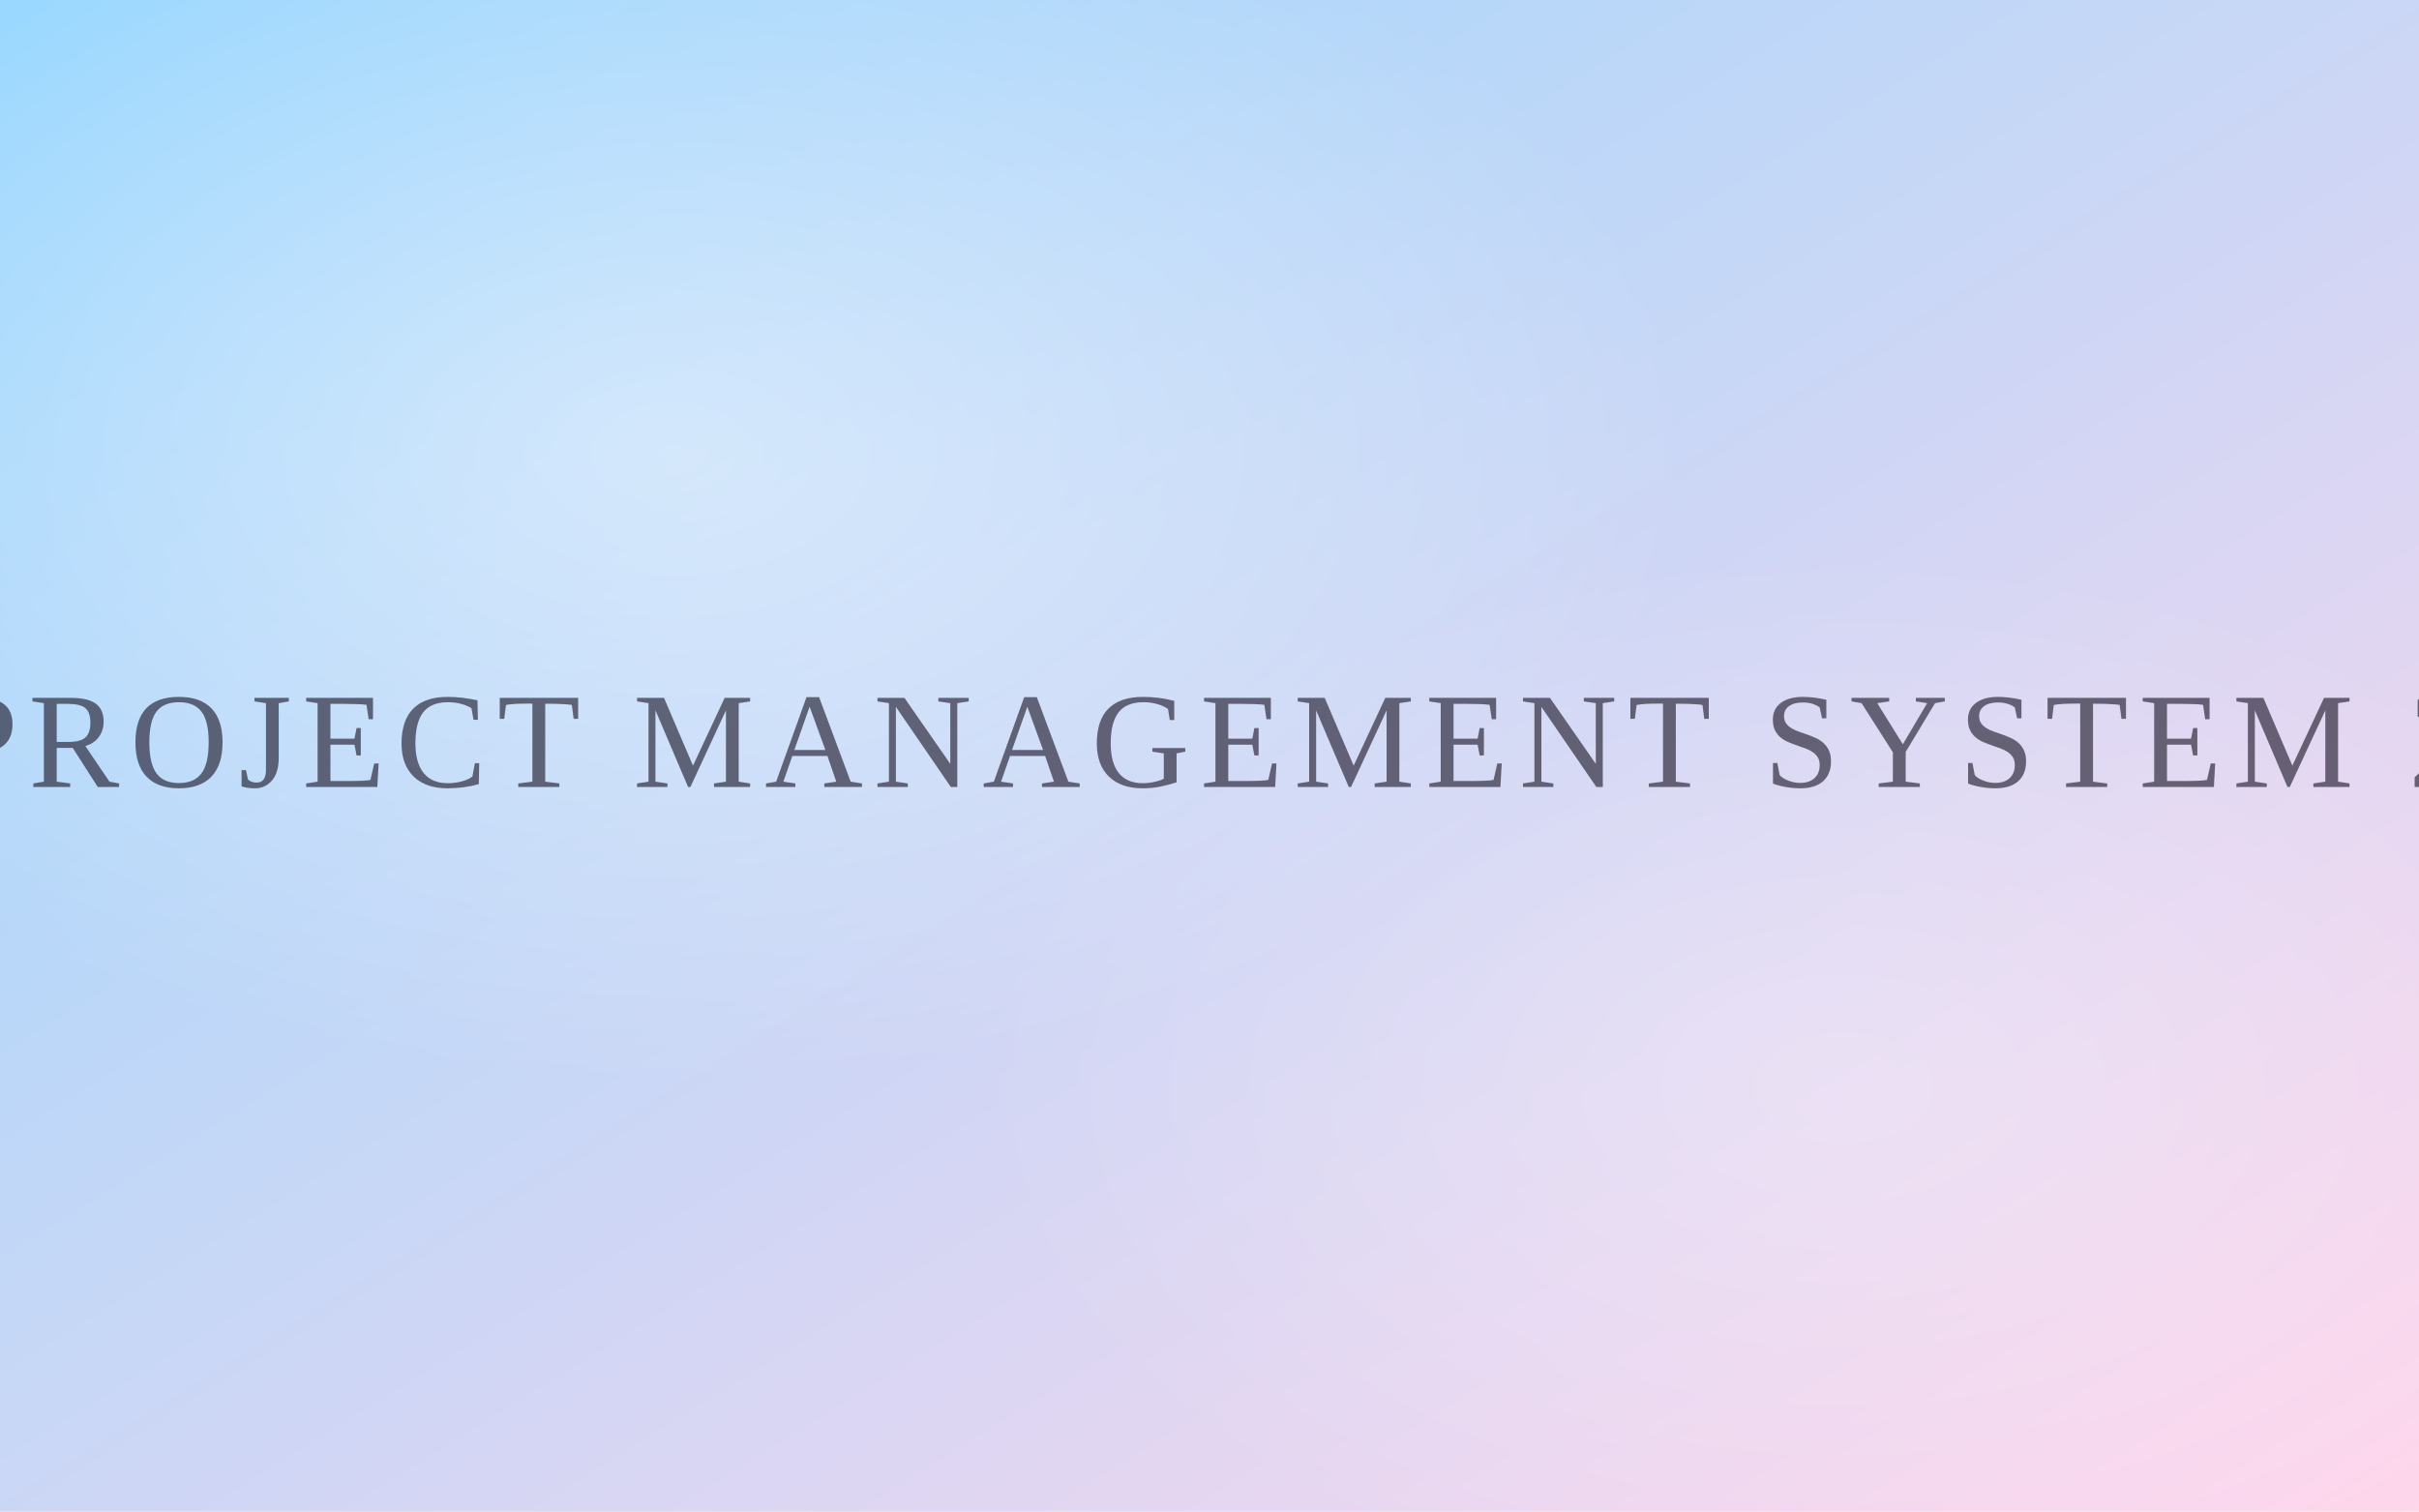
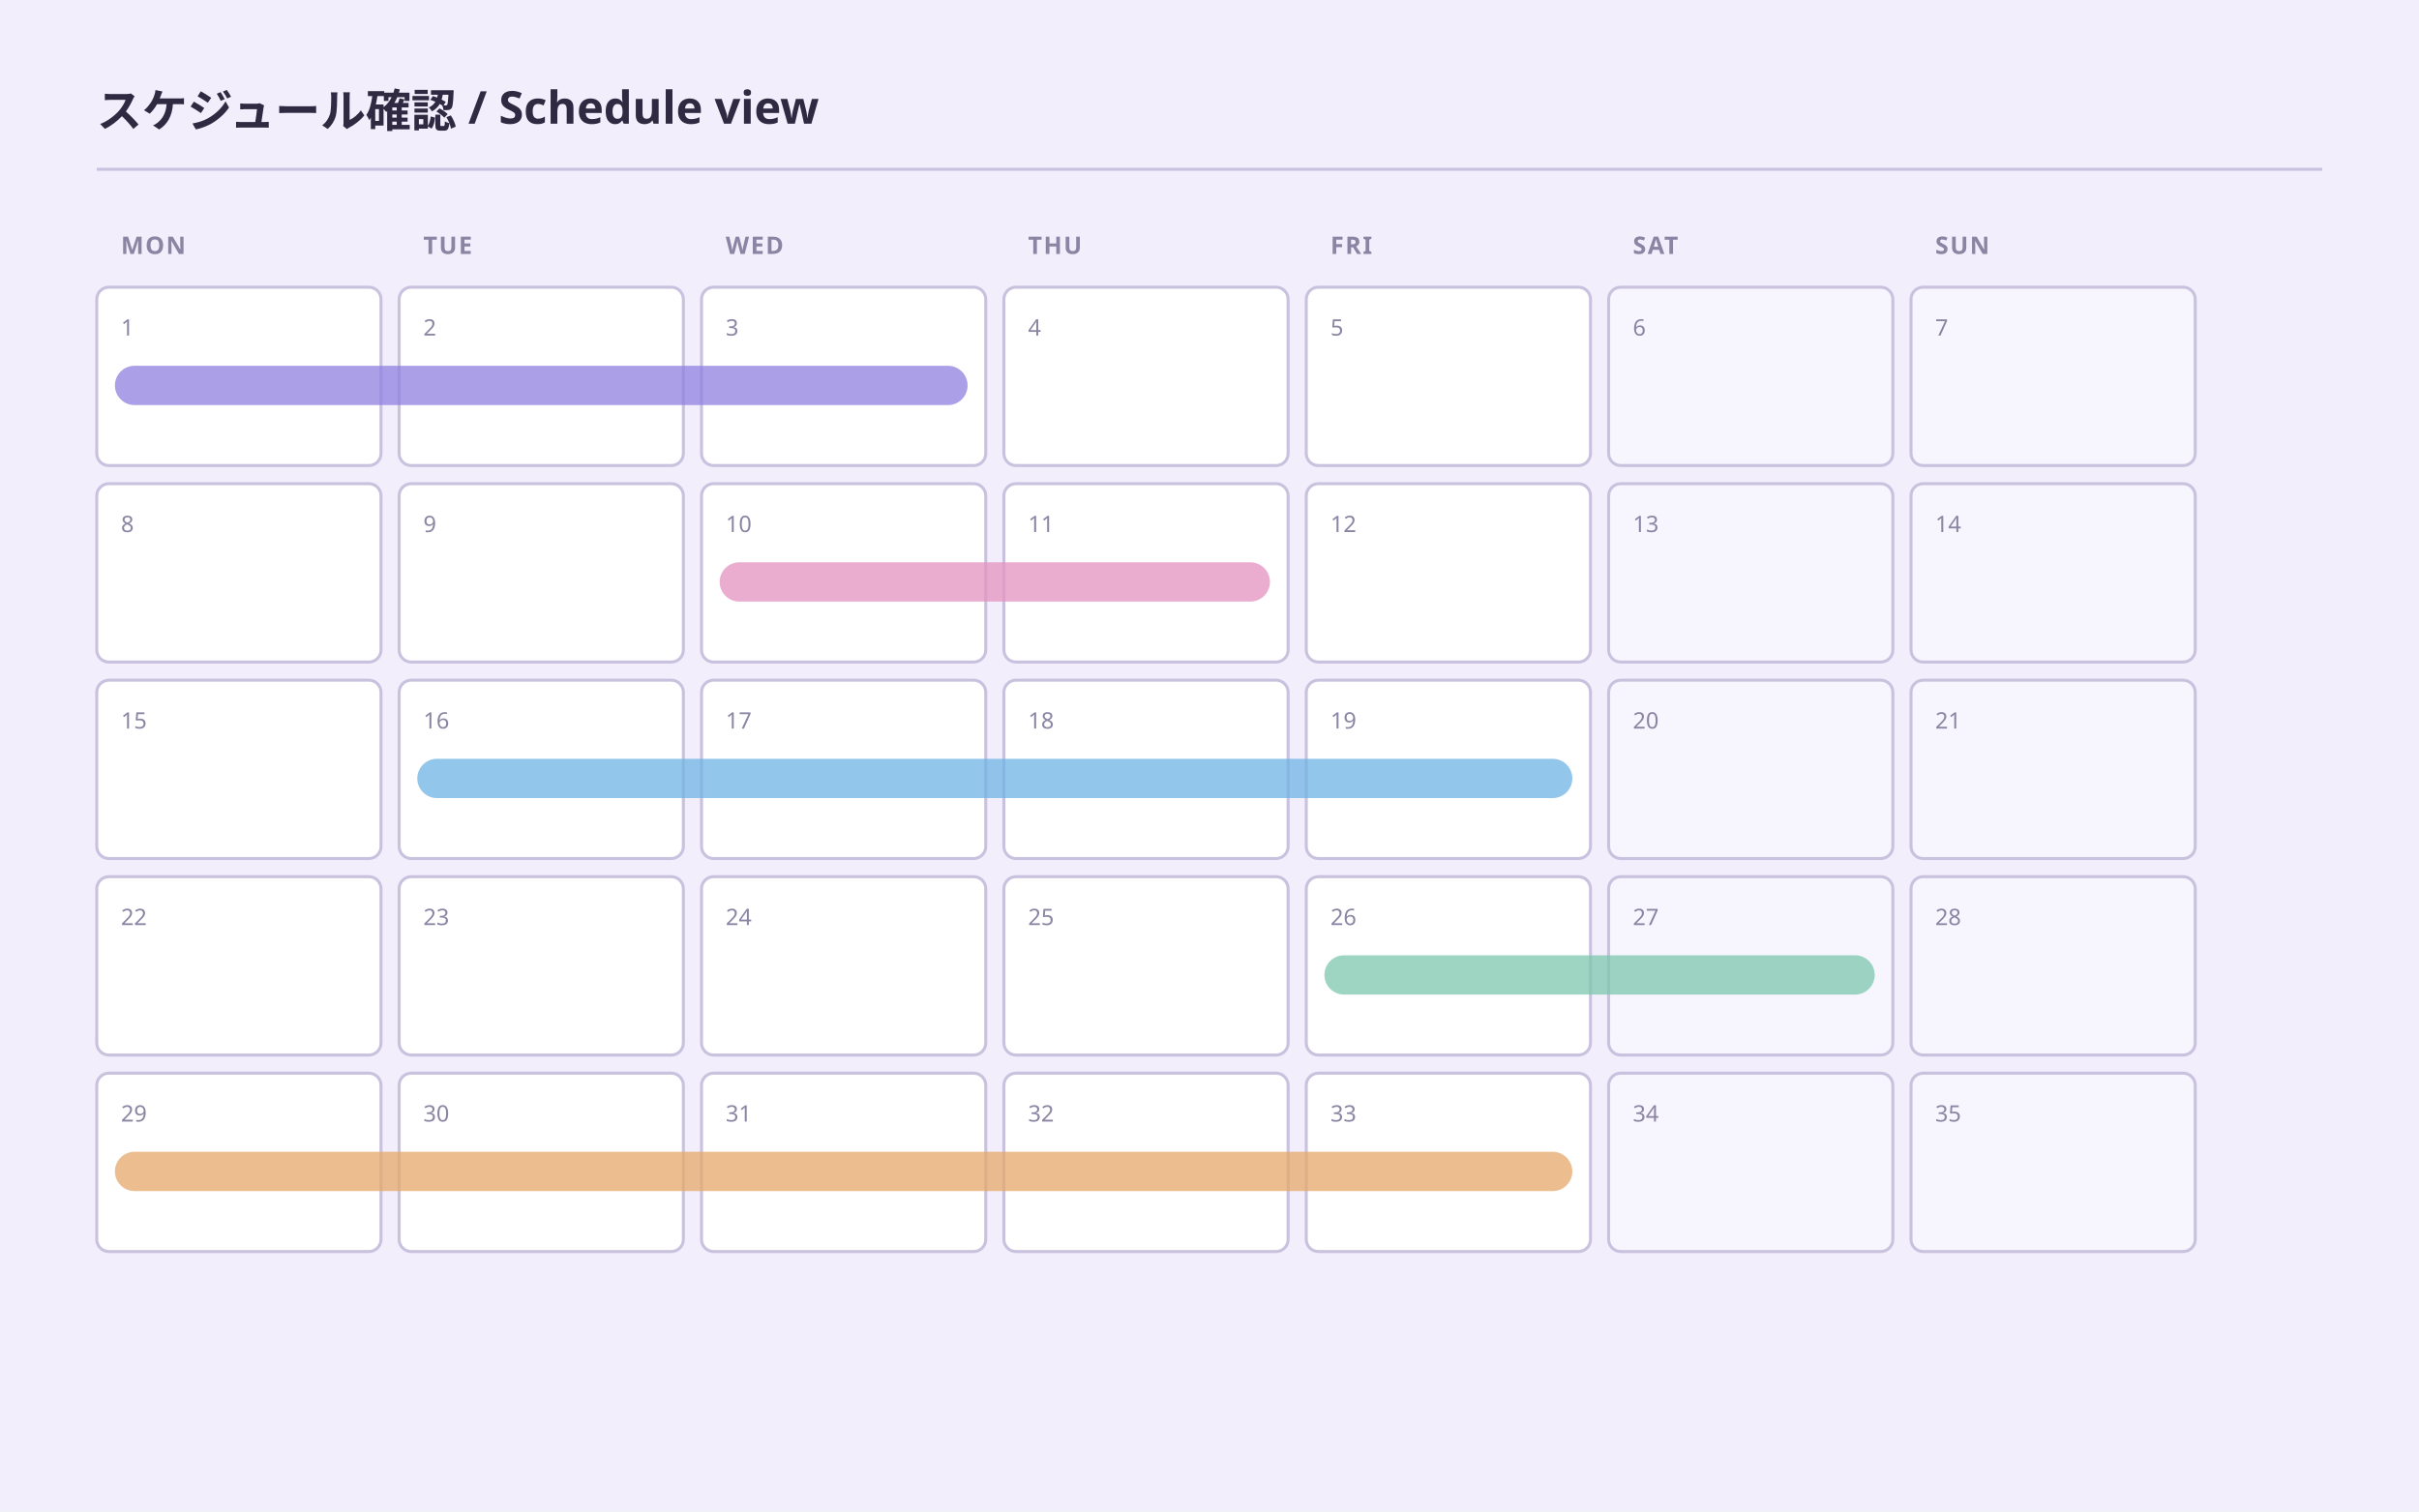
- <svg xmlns="http://www.w3.org/2000/svg" viewBox="0 0 1600 1000" width="1600" height="1000" role="img" aria-label="PROJECT MANAGEMENT SYSTEM 2">
+ <svg xmlns="http://www.w3.org/2000/svg" viewBox="0 0 1600 1000" width="1600" height="1000" role="img" aria-label="スケジュール確認 / Schedule view">
  <defs>
-     <linearGradient id="g" x1="0" y1="0" x2="1" y2="1">
-       <stop offset="0%" stop-color="#97d7ff" />
-       <stop offset="100%" stop-color="#ffd6ec" />
-     </linearGradient>
-     <radialGradient id="h1" cx="28%" cy="30%" r="42%">
-       <stop offset="0%" stop-color="#ffffff" stop-opacity="0.42" />
-       <stop offset="100%" stop-color="#ffffff" stop-opacity="0" />
-     </radialGradient>
-     <radialGradient id="h2" cx="76%" cy="72%" r="36%">
-       <stop offset="0%" stop-color="#ffffff" stop-opacity="0.26" />
-       <stop offset="100%" stop-color="#ffffff" stop-opacity="0" />
-     </radialGradient>
+     <marker id="tip" viewBox="0 0 10 10" refX="9" refY="5" markerWidth="7" markerHeight="7" orient="auto">
+       <path d="M0 0 L10 5 L0 10 z" fill="#8b84a3" />
+     </marker>
  </defs>
-   <rect width="1600" height="1000" fill="url(#g)" />
-   <rect width="1600" height="1000" fill="url(#h1)" />
-   <rect width="1600" height="1000" fill="url(#h2)" />
-   <text x="50%" y="50%" dominant-baseline="middle" text-anchor="middle" font-family="Georgia, 'Times New Roman', serif" font-size="90" fill="#1a1526" opacity="0.62" letter-spacing="7">PROJECT MANAGEMENT SYSTEM 2</text>
+   <rect width="1600" height="1000" fill="#f2eefb" />
+   <text x="64" y="84" fill="#2f2941" font-family="'Segoe UI',system-ui,sans-serif" font-size="30" font-weight="600" text-anchor="start" letter-spacing="0">スケジュール確認 / Schedule view</text>
+   <line x1="64" y1="112" x2="1536" y2="112" stroke="#c9c2df" stroke-width="2" />
+   <text x="80" y="168" fill="#8b84a3" font-family="'Segoe UI',system-ui,sans-serif" font-size="16" font-weight="600" text-anchor="start" letter-spacing="1">MON</text>
+   <text x="280" y="168" fill="#8b84a3" font-family="'Segoe UI',system-ui,sans-serif" font-size="16" font-weight="600" text-anchor="start" letter-spacing="1">TUE</text>
+   <text x="480" y="168" fill="#8b84a3" font-family="'Segoe UI',system-ui,sans-serif" font-size="16" font-weight="600" text-anchor="start" letter-spacing="1">WED</text>
+   <text x="680" y="168" fill="#8b84a3" font-family="'Segoe UI',system-ui,sans-serif" font-size="16" font-weight="600" text-anchor="start" letter-spacing="1">THU</text>
+   <text x="880" y="168" fill="#8b84a3" font-family="'Segoe UI',system-ui,sans-serif" font-size="16" font-weight="600" text-anchor="start" letter-spacing="1">FRI</text>
+   <text x="1080" y="168" fill="#8b84a3" font-family="'Segoe UI',system-ui,sans-serif" font-size="16" font-weight="600" text-anchor="start" letter-spacing="1">SAT</text>
+   <text x="1280" y="168" fill="#8b84a3" font-family="'Segoe UI',system-ui,sans-serif" font-size="16" font-weight="600" text-anchor="start" letter-spacing="1">SUN</text>
+   <rect x="64" y="190" width="188" height="118" rx="8" fill="#ffffff" stroke="#c9c2df" stroke-width="2" />
+   <text x="80" y="222" fill="#8b84a3" font-family="'Segoe UI',system-ui,sans-serif" font-size="15" font-weight="400" text-anchor="start" letter-spacing="0">1</text>
+   <rect x="264" y="190" width="188" height="118" rx="8" fill="#ffffff" stroke="#c9c2df" stroke-width="2" />
+   <text x="280" y="222" fill="#8b84a3" font-family="'Segoe UI',system-ui,sans-serif" font-size="15" font-weight="400" text-anchor="start" letter-spacing="0">2</text>
+   <rect x="464" y="190" width="188" height="118" rx="8" fill="#ffffff" stroke="#c9c2df" stroke-width="2" />
+   <text x="480" y="222" fill="#8b84a3" font-family="'Segoe UI',system-ui,sans-serif" font-size="15" font-weight="400" text-anchor="start" letter-spacing="0">3</text>
+   <rect x="664" y="190" width="188" height="118" rx="8" fill="#ffffff" stroke="#c9c2df" stroke-width="2" />
+   <text x="680" y="222" fill="#8b84a3" font-family="'Segoe UI',system-ui,sans-serif" font-size="15" font-weight="400" text-anchor="start" letter-spacing="0">4</text>
+   <rect x="864" y="190" width="188" height="118" rx="8" fill="#ffffff" stroke="#c9c2df" stroke-width="2" />
+   <text x="880" y="222" fill="#8b84a3" font-family="'Segoe UI',system-ui,sans-serif" font-size="15" font-weight="400" text-anchor="start" letter-spacing="0">5</text>
+   <rect x="1064" y="190" width="188" height="118" rx="8" fill="rgba(255,255,255,.4)" stroke="#c9c2df" stroke-width="2" />
+   <text x="1080" y="222" fill="#8b84a3" font-family="'Segoe UI',system-ui,sans-serif" font-size="15" font-weight="400" text-anchor="start" letter-spacing="0">6</text>
+   <rect x="1264" y="190" width="188" height="118" rx="8" fill="rgba(255,255,255,.4)" stroke="#c9c2df" stroke-width="2" />
+   <text x="1280" y="222" fill="#8b84a3" font-family="'Segoe UI',system-ui,sans-serif" font-size="15" font-weight="400" text-anchor="start" letter-spacing="0">7</text>
+   <rect x="64" y="320" width="188" height="118" rx="8" fill="#ffffff" stroke="#c9c2df" stroke-width="2" />
+   <text x="80" y="352" fill="#8b84a3" font-family="'Segoe UI',system-ui,sans-serif" font-size="15" font-weight="400" text-anchor="start" letter-spacing="0">8</text>
+   <rect x="264" y="320" width="188" height="118" rx="8" fill="#ffffff" stroke="#c9c2df" stroke-width="2" />
+   <text x="280" y="352" fill="#8b84a3" font-family="'Segoe UI',system-ui,sans-serif" font-size="15" font-weight="400" text-anchor="start" letter-spacing="0">9</text>
+   <rect x="464" y="320" width="188" height="118" rx="8" fill="#ffffff" stroke="#c9c2df" stroke-width="2" />
+   <text x="480" y="352" fill="#8b84a3" font-family="'Segoe UI',system-ui,sans-serif" font-size="15" font-weight="400" text-anchor="start" letter-spacing="0">10</text>
+   <rect x="664" y="320" width="188" height="118" rx="8" fill="#ffffff" stroke="#c9c2df" stroke-width="2" />
+   <text x="680" y="352" fill="#8b84a3" font-family="'Segoe UI',system-ui,sans-serif" font-size="15" font-weight="400" text-anchor="start" letter-spacing="0">11</text>
+   <rect x="864" y="320" width="188" height="118" rx="8" fill="#ffffff" stroke="#c9c2df" stroke-width="2" />
+   <text x="880" y="352" fill="#8b84a3" font-family="'Segoe UI',system-ui,sans-serif" font-size="15" font-weight="400" text-anchor="start" letter-spacing="0">12</text>
+   <rect x="1064" y="320" width="188" height="118" rx="8" fill="rgba(255,255,255,.4)" stroke="#c9c2df" stroke-width="2" />
+   <text x="1080" y="352" fill="#8b84a3" font-family="'Segoe UI',system-ui,sans-serif" font-size="15" font-weight="400" text-anchor="start" letter-spacing="0">13</text>
+   <rect x="1264" y="320" width="188" height="118" rx="8" fill="rgba(255,255,255,.4)" stroke="#c9c2df" stroke-width="2" />
+   <text x="1280" y="352" fill="#8b84a3" font-family="'Segoe UI',system-ui,sans-serif" font-size="15" font-weight="400" text-anchor="start" letter-spacing="0">14</text>
+   <rect x="64" y="450" width="188" height="118" rx="8" fill="#ffffff" stroke="#c9c2df" stroke-width="2" />
+   <text x="80" y="482" fill="#8b84a3" font-family="'Segoe UI',system-ui,sans-serif" font-size="15" font-weight="400" text-anchor="start" letter-spacing="0">15</text>
+   <rect x="264" y="450" width="188" height="118" rx="8" fill="#ffffff" stroke="#c9c2df" stroke-width="2" />
+   <text x="280" y="482" fill="#8b84a3" font-family="'Segoe UI',system-ui,sans-serif" font-size="15" font-weight="400" text-anchor="start" letter-spacing="0">16</text>
+   <rect x="464" y="450" width="188" height="118" rx="8" fill="#ffffff" stroke="#c9c2df" stroke-width="2" />
+   <text x="480" y="482" fill="#8b84a3" font-family="'Segoe UI',system-ui,sans-serif" font-size="15" font-weight="400" text-anchor="start" letter-spacing="0">17</text>
+   <rect x="664" y="450" width="188" height="118" rx="8" fill="#ffffff" stroke="#c9c2df" stroke-width="2" />
+   <text x="680" y="482" fill="#8b84a3" font-family="'Segoe UI',system-ui,sans-serif" font-size="15" font-weight="400" text-anchor="start" letter-spacing="0">18</text>
+   <rect x="864" y="450" width="188" height="118" rx="8" fill="#ffffff" stroke="#c9c2df" stroke-width="2" />
+   <text x="880" y="482" fill="#8b84a3" font-family="'Segoe UI',system-ui,sans-serif" font-size="15" font-weight="400" text-anchor="start" letter-spacing="0">19</text>
+   <rect x="1064" y="450" width="188" height="118" rx="8" fill="rgba(255,255,255,.4)" stroke="#c9c2df" stroke-width="2" />
+   <text x="1080" y="482" fill="#8b84a3" font-family="'Segoe UI',system-ui,sans-serif" font-size="15" font-weight="400" text-anchor="start" letter-spacing="0">20</text>
+   <rect x="1264" y="450" width="188" height="118" rx="8" fill="rgba(255,255,255,.4)" stroke="#c9c2df" stroke-width="2" />
+   <text x="1280" y="482" fill="#8b84a3" font-family="'Segoe UI',system-ui,sans-serif" font-size="15" font-weight="400" text-anchor="start" letter-spacing="0">21</text>
+   <rect x="64" y="580" width="188" height="118" rx="8" fill="#ffffff" stroke="#c9c2df" stroke-width="2" />
+   <text x="80" y="612" fill="#8b84a3" font-family="'Segoe UI',system-ui,sans-serif" font-size="15" font-weight="400" text-anchor="start" letter-spacing="0">22</text>
+   <rect x="264" y="580" width="188" height="118" rx="8" fill="#ffffff" stroke="#c9c2df" stroke-width="2" />
+   <text x="280" y="612" fill="#8b84a3" font-family="'Segoe UI',system-ui,sans-serif" font-size="15" font-weight="400" text-anchor="start" letter-spacing="0">23</text>
+   <rect x="464" y="580" width="188" height="118" rx="8" fill="#ffffff" stroke="#c9c2df" stroke-width="2" />
+   <text x="480" y="612" fill="#8b84a3" font-family="'Segoe UI',system-ui,sans-serif" font-size="15" font-weight="400" text-anchor="start" letter-spacing="0">24</text>
+   <rect x="664" y="580" width="188" height="118" rx="8" fill="#ffffff" stroke="#c9c2df" stroke-width="2" />
+   <text x="680" y="612" fill="#8b84a3" font-family="'Segoe UI',system-ui,sans-serif" font-size="15" font-weight="400" text-anchor="start" letter-spacing="0">25</text>
+   <rect x="864" y="580" width="188" height="118" rx="8" fill="#ffffff" stroke="#c9c2df" stroke-width="2" />
+   <text x="880" y="612" fill="#8b84a3" font-family="'Segoe UI',system-ui,sans-serif" font-size="15" font-weight="400" text-anchor="start" letter-spacing="0">26</text>
+   <rect x="1064" y="580" width="188" height="118" rx="8" fill="rgba(255,255,255,.4)" stroke="#c9c2df" stroke-width="2" />
+   <text x="1080" y="612" fill="#8b84a3" font-family="'Segoe UI',system-ui,sans-serif" font-size="15" font-weight="400" text-anchor="start" letter-spacing="0">27</text>
+   <rect x="1264" y="580" width="188" height="118" rx="8" fill="rgba(255,255,255,.4)" stroke="#c9c2df" stroke-width="2" />
+   <text x="1280" y="612" fill="#8b84a3" font-family="'Segoe UI',system-ui,sans-serif" font-size="15" font-weight="400" text-anchor="start" letter-spacing="0">28</text>
+   <rect x="64" y="710" width="188" height="118" rx="8" fill="#ffffff" stroke="#c9c2df" stroke-width="2" />
+   <text x="80" y="742" fill="#8b84a3" font-family="'Segoe UI',system-ui,sans-serif" font-size="15" font-weight="400" text-anchor="start" letter-spacing="0">29</text>
+   <rect x="264" y="710" width="188" height="118" rx="8" fill="#ffffff" stroke="#c9c2df" stroke-width="2" />
+   <text x="280" y="742" fill="#8b84a3" font-family="'Segoe UI',system-ui,sans-serif" font-size="15" font-weight="400" text-anchor="start" letter-spacing="0">30</text>
+   <rect x="464" y="710" width="188" height="118" rx="8" fill="#ffffff" stroke="#c9c2df" stroke-width="2" />
+   <text x="480" y="742" fill="#8b84a3" font-family="'Segoe UI',system-ui,sans-serif" font-size="15" font-weight="400" text-anchor="start" letter-spacing="0">31</text>
+   <rect x="664" y="710" width="188" height="118" rx="8" fill="#ffffff" stroke="#c9c2df" stroke-width="2" />
+   <text x="680" y="742" fill="#8b84a3" font-family="'Segoe UI',system-ui,sans-serif" font-size="15" font-weight="400" text-anchor="start" letter-spacing="0">32</text>
+   <rect x="864" y="710" width="188" height="118" rx="8" fill="#ffffff" stroke="#c9c2df" stroke-width="2" />
+   <text x="880" y="742" fill="#8b84a3" font-family="'Segoe UI',system-ui,sans-serif" font-size="15" font-weight="400" text-anchor="start" letter-spacing="0">33</text>
+   <rect x="1064" y="710" width="188" height="118" rx="8" fill="rgba(255,255,255,.4)" stroke="#c9c2df" stroke-width="2" />
+   <text x="1080" y="742" fill="#8b84a3" font-family="'Segoe UI',system-ui,sans-serif" font-size="15" font-weight="400" text-anchor="start" letter-spacing="0">34</text>
+   <rect x="1264" y="710" width="188" height="118" rx="8" fill="rgba(255,255,255,.4)" stroke="#c9c2df" stroke-width="2" />
+   <text x="1280" y="742" fill="#8b84a3" font-family="'Segoe UI',system-ui,sans-serif" font-size="15" font-weight="400" text-anchor="start" letter-spacing="0">35</text>
+   <rect x="76" y="242" width="564" height="26" rx="13" fill="#8f7fe0" opacity="0.75" />
+   <rect x="476" y="372" width="364" height="26" rx="13" fill="#e492bf" opacity="0.75" />
+   <rect x="276" y="502" width="764" height="26" rx="13" fill="#6fb3e4" opacity="0.75" />
+   <rect x="876" y="632" width="364" height="26" rx="13" fill="#7dc7ae" opacity="0.75" />
+   <rect x="76" y="762" width="964" height="26" rx="13" fill="#e5a86a" opacity="0.75" />
</svg>
